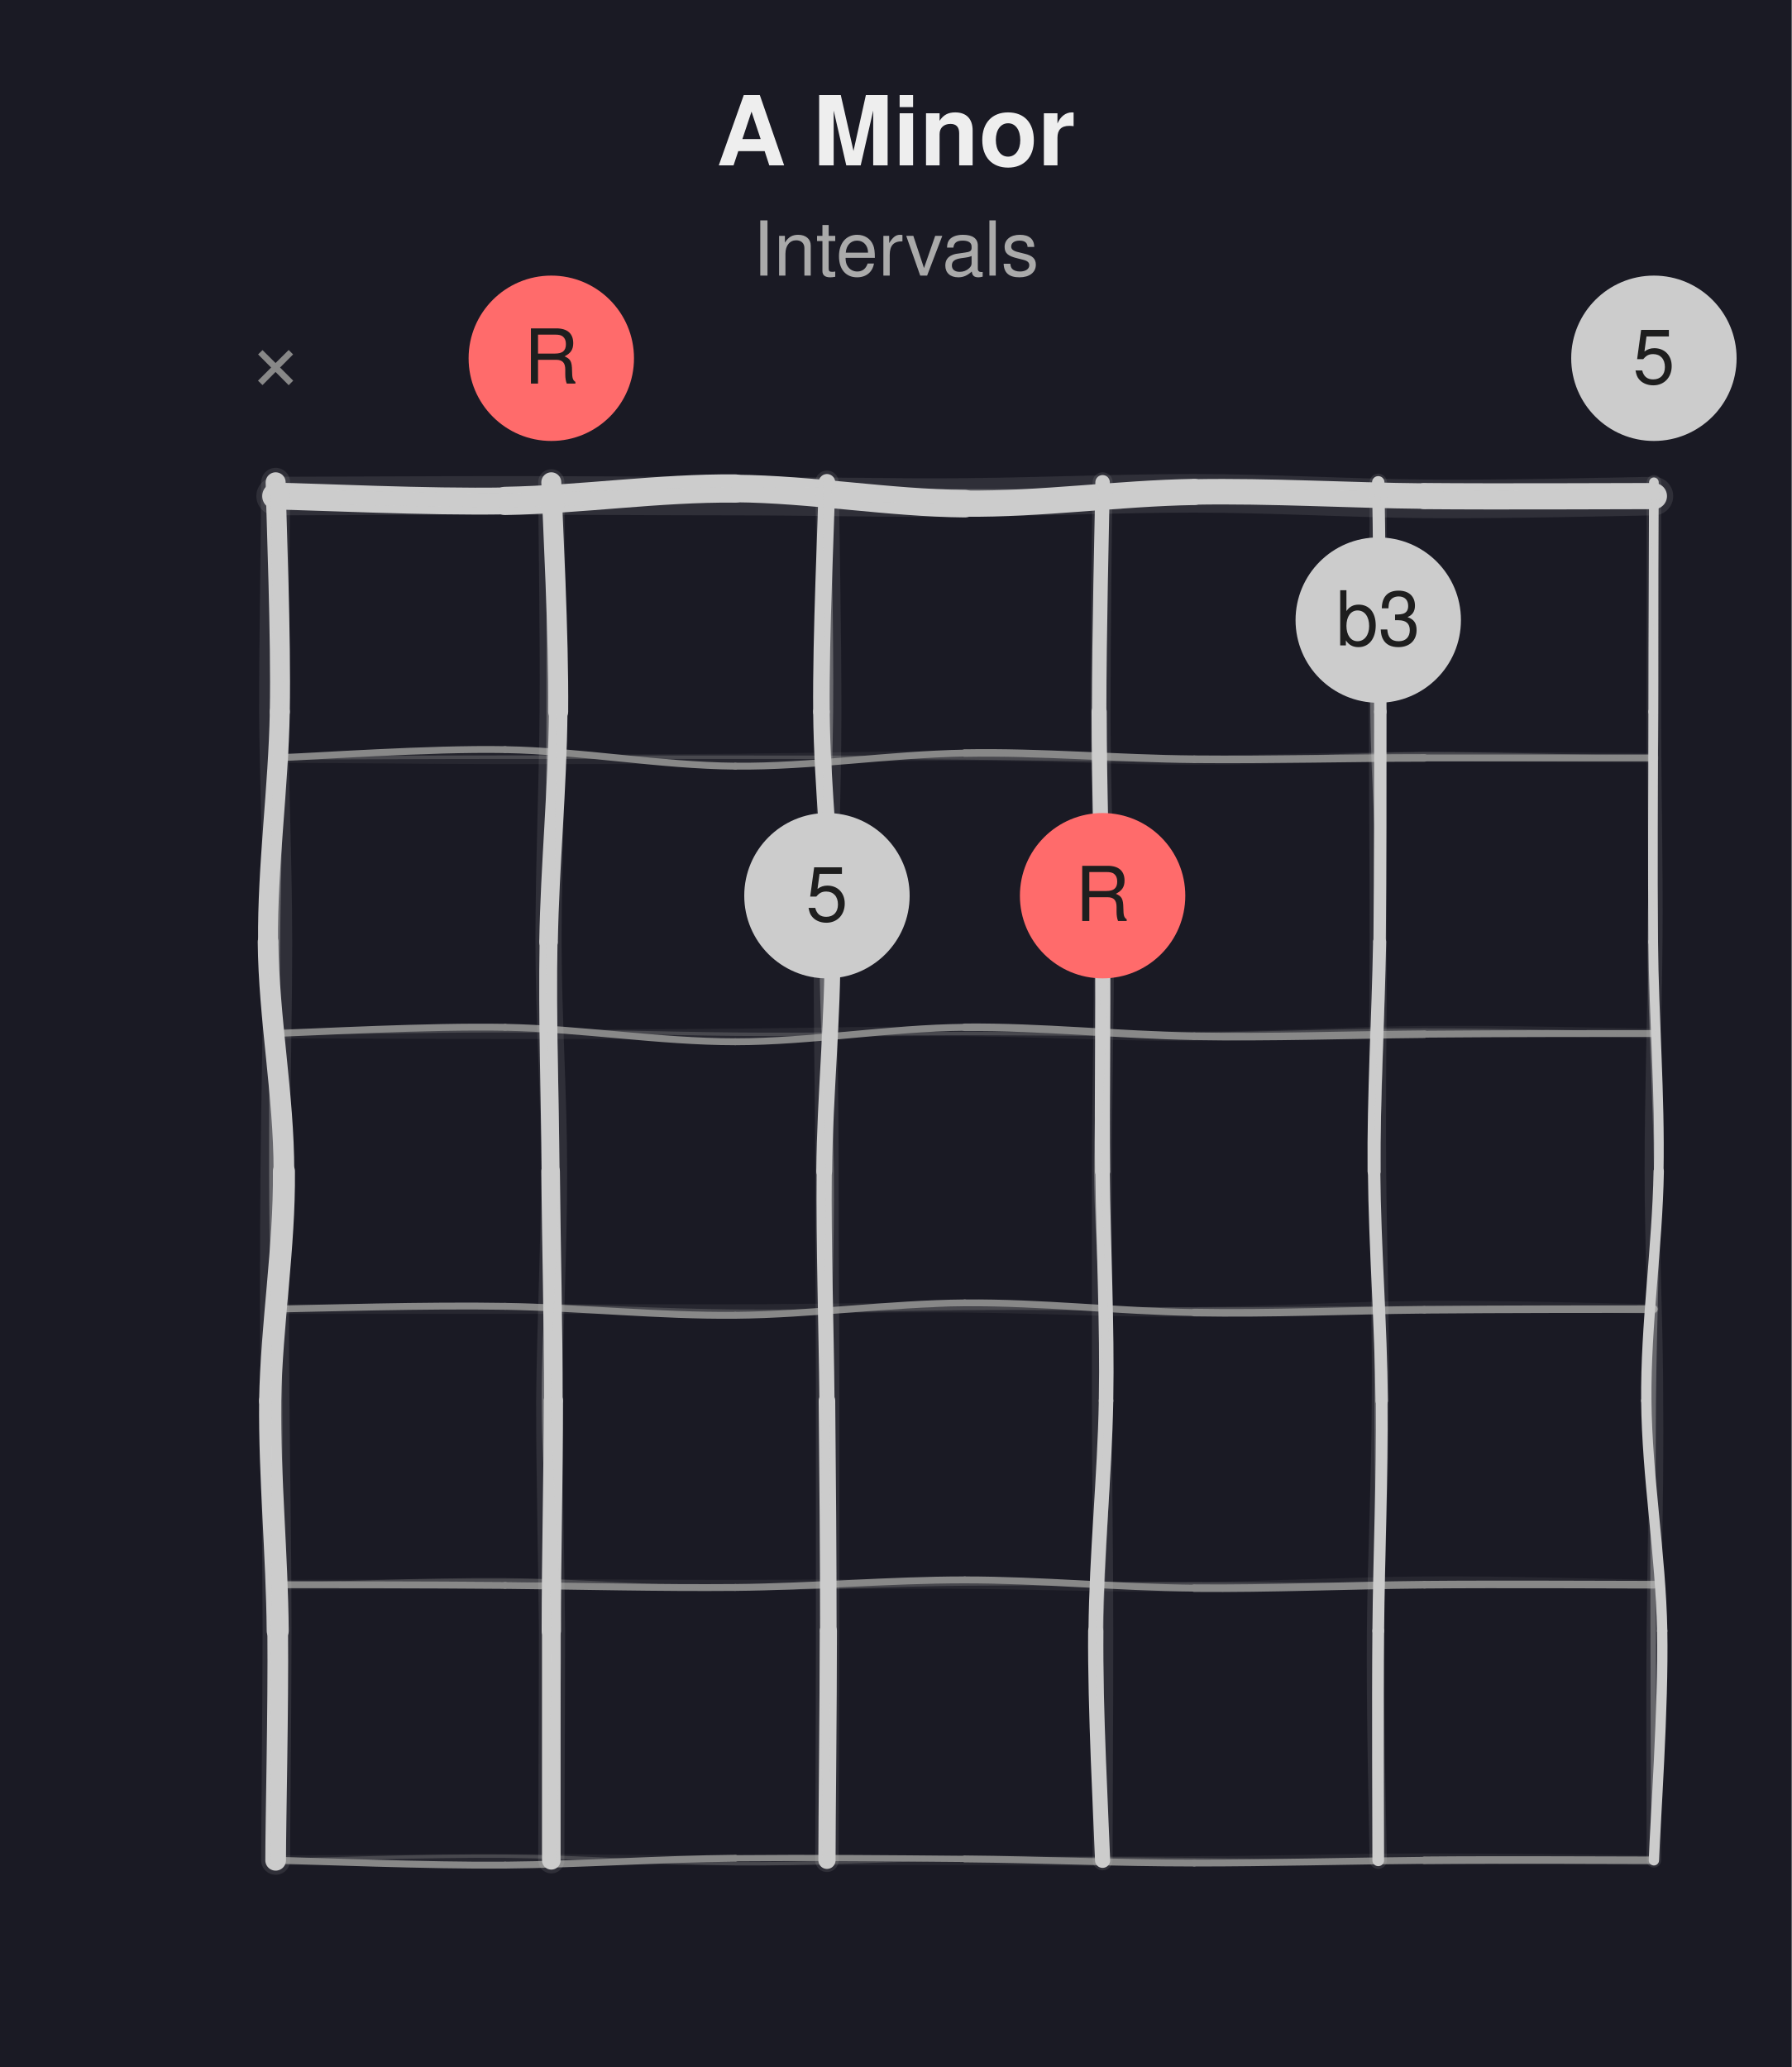
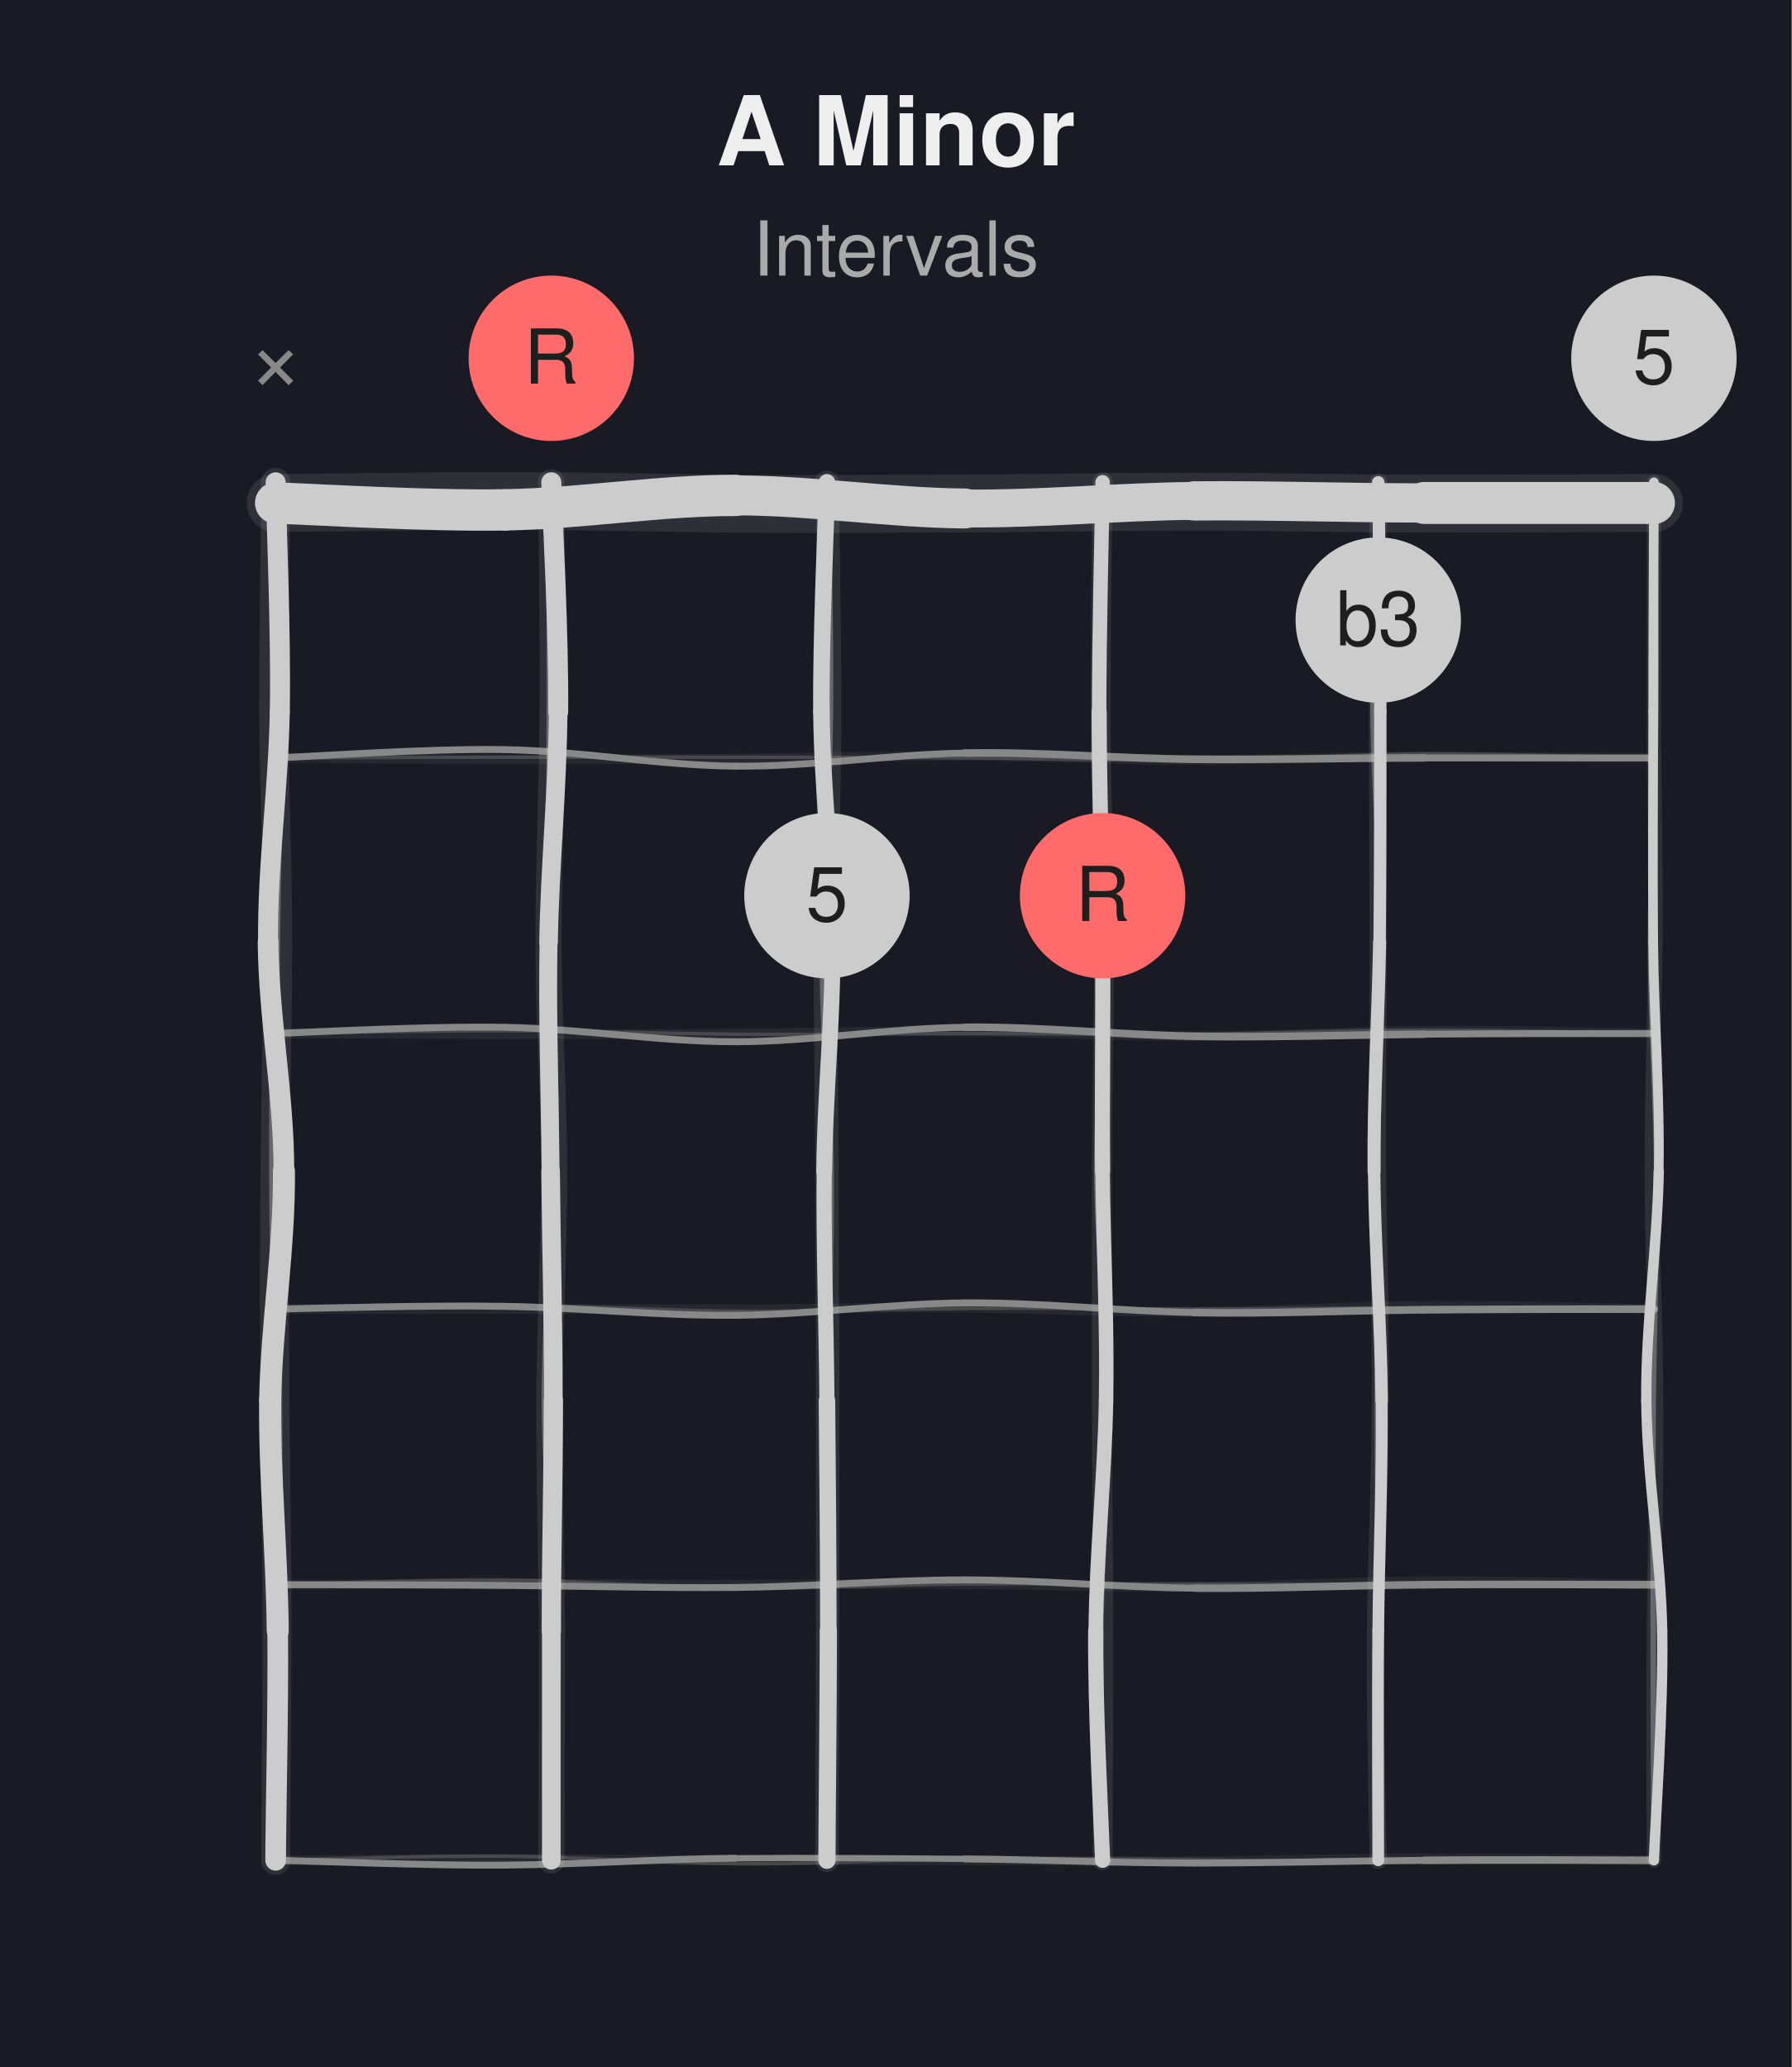
<svg xmlns="http://www.w3.org/2000/svg" width="260" height="300">
  <rect x="0" y="0" width="260" height="300" fill="#1a1a24" />
  <g>
-     <path stroke="#cccccc" stroke-width="5.6" stroke-linecap="round" d="M 40 72 C 45.5,72 62.2,71.9 73.3,71.9 C 84.4,71.9 95.6,72 106.7,72 C 117.8,72 128.9,72.3 140,72.2 C 151.1,72.1 162.2,71.6 173.3,71.6 C 184.4,71.6 195.6,72.3 206.7,72.4 C 217.8,72.5 234.4,72.1 240,72" fill="none" stroke-opacity="0.12" />
-     <path stroke="#cccccc" stroke-width="3.9" stroke-linecap="round" d="M 40,72 C 45.5,72.1 62.2,72.9 73.3,72.7" fill="none" />
-     <path stroke="#cccccc" stroke-width="4.1" stroke-linecap="round" d="M 73.3,72.7 C 84.4,72.5 95.6,70.8 106.7,70.9" fill="none" />
-     <path stroke="#cccccc" stroke-width="4" stroke-linecap="round" d="M 106.7,70.9 C 117.8,71 128.9,73 140,73.1" fill="none" />
-     <path stroke="#cccccc" stroke-width="3.8" stroke-linecap="round" d="M 140,73.1 C 151.1,73.2 162.2,71.6 173.3,71.4" fill="none" />
-     <path stroke="#cccccc" stroke-width="3.7" stroke-linecap="round" d="M 173.3,71.4 C 184.4,71.2 195.6,71.9 206.7,72" fill="none" />
-     <path stroke="#cccccc" stroke-width="3.8" stroke-linecap="round" d="M 206.7,72 C 217.8,72.1 234.4,72 240,72" fill="none" />
-     <path stroke="#cccccc" stroke-width="2" stroke-linecap="round" d="M 40 72 C 45.5,72.1 62.2,72.6 73.3,72.6 C 84.4,72.5 95.6,71.8 106.7,71.7 C 117.8,71.6 128.9,72 140,72 C 151.1,72 162.2,72 173.3,72 C 184.4,72 195.6,72.3 206.7,72.3 C 217.8,72.3 234.4,72 240,72" fill="none" stroke-opacity="0.35" />
+     <path stroke="#cccccc" stroke-width="8.4" stroke-linecap="round" d="M 40 73 C 45.5,73 62.2,72.7 73.3,72.7 C 84.4,72.7 95.6,73 106.7,73.1 C 117.8,73.2 128.9,73.1 140,73.1 C 151.1,73 162.2,72.8 173.3,72.8 C 184.4,72.8 195.6,73.1 206.7,73.1 C 217.8,73.1 234.4,73 240,73" fill="none" stroke-opacity="0.12" />
+     <path stroke="#cccccc" stroke-width="6" stroke-linecap="round" d="M 40,73 C 45.5,73.2 62.2,74.2 73.3,74" fill="none" />
+     <path stroke="#cccccc" stroke-width="6" stroke-linecap="round" d="M 73.3,74 C 84.4,73.8 95.6,71.9 106.7,71.9" fill="none" />
+     <path stroke="#cccccc" stroke-width="5.8" stroke-linecap="round" d="M 106.7,71.9 C 117.8,71.9 128.9,73.7 140,73.8" fill="none" />
+     <path stroke="#cccccc" stroke-width="5.5" stroke-linecap="round" d="M 140,73.8 C 151.1,73.9 162.2,72.8 173.3,72.7" fill="none" />
+     <path stroke="#cccccc" stroke-width="5.7" stroke-linecap="round" d="M 173.3,72.7 C 184.4,72.6 195.6,73 206.7,73" fill="none" />
+     <path stroke="#cccccc" stroke-width="6.1" stroke-linecap="round" d="M 206.7,73 C 217.8,73 234.4,73 240,73" fill="none" />
+     <path stroke="#cccccc" stroke-width="3" stroke-linecap="round" d="M 40 73 C 45.5,73 62.2,73 73.3,73 C 84.4,73 95.6,73.2 106.7,73.2 C 117.8,73.2 128.9,72.8 140,72.8 C 151.1,72.8 162.2,72.9 173.3,73 C 184.4,73.1 195.6,73.4 206.7,73.4 C 217.8,73.4 234.4,73.1 240,73" fill="none" stroke-opacity="0.35" />
  </g>
  <g>
    <path stroke="#888888" stroke-width="1.4" stroke-linecap="round" d="M 40 110 C 45.5,110 62.2,110.2 73.3,110.2 C 84.4,110.2 95.6,110.2 106.7,110.1 C 117.8,110 128.9,109.7 140,109.7 C 151.1,109.7 162.2,110.3 173.3,110.3 C 184.4,110.3 195.6,109.8 206.7,109.8 C 217.8,109.8 234.4,110 240,110" fill="none" stroke-opacity="0.12" />
    <path stroke="#888888" stroke-width="1" stroke-linecap="round" d="M 40,110 C 45.5,109.8 62.2,108.6 73.3,108.8" fill="none" />
    <path stroke="#888888" stroke-width="1" stroke-linecap="round" d="M 73.3,108.8 C 84.4,109 95.6,111.1 106.7,111.2" fill="none" />
    <path stroke="#888888" stroke-width="1" stroke-linecap="round" d="M 106.7,111.2 C 117.8,111.3 128.9,109.5 140,109.3" fill="none" />
    <path stroke="#888888" stroke-width="1.1" stroke-linecap="round" d="M 140,109.3 C 151.1,109.1 162.2,110.1 173.3,110.2" fill="none" />
    <path stroke="#888888" stroke-width="1.1" stroke-linecap="round" d="M 173.3,110.2 C 184.4,110.3 195.6,110 206.7,110" fill="none" />
    <path stroke="#888888" stroke-width="1" stroke-linecap="round" d="M 206.7,110 C 217.8,110 234.4,110 240,110" fill="none" />
    <path stroke="#888888" stroke-width="0.5" stroke-linecap="round" d="M 40 110 C 45.5,110 62.2,109.9 73.3,109.9 C 84.4,109.9 95.6,109.9 106.7,109.9 C 117.8,109.9 128.9,109.9 140,110 C 151.1,110.1 162.2,110.4 173.3,110.3 C 184.4,110.2 195.6,109.5 206.7,109.4 C 217.8,109.4 234.4,109.9 240,110" fill="none" stroke-opacity="0.35" />
  </g>
  <g>
    <path stroke="#888888" stroke-width="1.4" stroke-linecap="round" d="M 40 150 C 45.5,150 62.2,150.1 73.3,150.1 C 84.4,150.1 95.6,150.1 106.7,150 C 117.8,149.9 128.9,149.6 140,149.7 C 151.1,149.8 162.2,150.4 173.3,150.4 C 184.4,150.4 195.6,149.7 206.7,149.6 C 217.8,149.5 234.4,149.9 240,150" fill="none" stroke-opacity="0.12" />
    <path stroke="#888888" stroke-width="1" stroke-linecap="round" d="M 40,150 C 45.5,149.8 62.2,148.9 73.3,149.1" fill="none" />
    <path stroke="#888888" stroke-width="1" stroke-linecap="round" d="M 73.3,149.1 C 84.4,149.3 95.6,151.2 106.7,151.2" fill="none" />
    <path stroke="#888888" stroke-width="1" stroke-linecap="round" d="M 106.7,151.2 C 117.8,151.2 128.9,149.2 140,149.1" fill="none" />
    <path stroke="#888888" stroke-width="1.1" stroke-linecap="round" d="M 140,149.1 C 151.1,149 162.2,150.2 173.3,150.4" fill="none" />
    <path stroke="#888888" stroke-width="1.1" stroke-linecap="round" d="M 173.3,150.4 C 184.4,150.6 195.6,150.2 206.7,150.1" fill="none" />
    <path stroke="#888888" stroke-width="1" stroke-linecap="round" d="M 206.7,150.1 C 217.8,150 234.4,150 240,150" fill="none" />
    <path stroke="#888888" stroke-width="0.5" stroke-linecap="round" d="M 40 150 C 45.5,149.9 62.2,149.6 73.3,149.6 C 84.4,149.6 95.6,150 106.7,150.1 C 117.8,150.2 128.9,150 140,150 C 151.1,150 162.2,150.2 173.3,150.1 C 184.4,150 195.6,149.5 206.7,149.5 C 217.8,149.5 234.4,149.9 240,150" fill="none" stroke-opacity="0.35" />
  </g>
  <g>
    <path stroke="#888888" stroke-width="1.4" stroke-linecap="round" d="M 40 190 C 45.5,190 62.2,190 73.3,190 C 84.4,190 95.6,190 106.7,190 C 117.8,190 128.9,189.7 140,189.8 C 151.1,189.9 162.2,190.5 173.3,190.4 C 184.4,190.3 195.6,189.6 206.7,189.5 C 217.8,189.4 234.4,189.9 240,190" fill="none" stroke-opacity="0.12" />
    <path stroke="#888888" stroke-width="1" stroke-linecap="round" d="M 40,190 C 45.5,189.9 62.2,189.4 73.3,189.6" fill="none" />
    <path stroke="#888888" stroke-width="1" stroke-linecap="round" d="M 73.3,189.6 C 84.4,189.8 95.6,191 106.7,190.9" fill="none" />
    <path stroke="#888888" stroke-width="1" stroke-linecap="round" d="M 106.7,190.9 C 117.8,190.8 128.9,189.2 140,189.1" fill="none" />
    <path stroke="#888888" stroke-width="1" stroke-linecap="round" d="M 140,189.1 C 151.1,189 162.2,190.3 173.3,190.5" fill="none" />
    <path stroke="#888888" stroke-width="1.1" stroke-linecap="round" d="M 173.3,190.5 C 184.4,190.7 195.6,190.2 206.7,190.1" fill="none" />
    <path stroke="#888888" stroke-width="1.1" stroke-linecap="round" d="M 206.7,190.1 C 217.8,190 234.4,190 240,190" fill="none" />
    <path stroke="#888888" stroke-width="0.5" stroke-linecap="round" d="M 40 190 C 45.5,189.9 62.2,189.3 73.3,189.4 C 84.4,189.5 95.6,190.2 106.7,190.3 C 117.8,190.4 128.9,190 140,189.9 C 151.1,189.8 162.2,190 173.3,190 C 184.4,190 195.6,189.8 206.7,189.8 C 217.8,189.8 234.4,190 240,190" fill="none" stroke-opacity="0.35" />
  </g>
  <g>
    <path stroke="#888888" stroke-width="1.4" stroke-linecap="round" d="M 40 230 C 45.5,230 62.2,229.9 73.3,229.9 C 84.4,229.9 95.6,230 106.7,230 C 117.8,230 128.9,229.8 140,229.9 C 151.1,230 162.2,230.4 173.3,230.3 C 184.4,230.2 195.6,229.6 206.7,229.5 C 217.8,229.4 234.4,229.9 240,230" fill="none" stroke-opacity="0.12" />
    <path stroke="#888888" stroke-width="1" stroke-linecap="round" d="M 40,230 C 45.5,230 62.2,230 73.3,230.1" fill="none" />
    <path stroke="#888888" stroke-width="1" stroke-linecap="round" d="M 73.3,230.1 C 84.4,230.2 95.6,230.5 106.7,230.4" fill="none" />
    <path stroke="#888888" stroke-width="1" stroke-linecap="round" d="M 106.7,230.4 C 117.8,230.3 128.9,229.3 140,229.3" fill="none" />
    <path stroke="#888888" stroke-width="1" stroke-linecap="round" d="M 140,229.3 C 151.1,229.3 162.2,230.4 173.3,230.5" fill="none" />
    <path stroke="#888888" stroke-width="1.1" stroke-linecap="round" d="M 173.3,230.5 C 184.4,230.6 195.6,230.1 206.7,230" fill="none" />
    <path stroke="#888888" stroke-width="1.1" stroke-linecap="round" d="M 206.7,230 C 217.8,229.9 234.4,230 240,230" fill="none" />
    <path stroke="#888888" stroke-width="0.5" stroke-linecap="round" d="M 40 230 C 45.5,229.9 62.2,229.2 73.3,229.3 C 84.4,229.4 95.6,230.4 106.7,230.5 C 117.8,230.6 128.9,230 140,229.9 C 151.1,229.8 162.2,229.9 173.3,229.9 C 184.4,229.9 195.6,230 206.7,230 C 217.8,230 234.4,230 240,230" fill="none" stroke-opacity="0.35" />
  </g>
  <g>
    <path stroke="#888888" stroke-width="1.4" stroke-linecap="round" d="M 40 270 C 45.5,270 62.2,269.8 73.3,269.8 C 84.4,269.8 95.6,270 106.7,270 C 117.8,270 128.9,270 140,270 C 151.1,270 162.2,270.2 173.3,270.1 C 184.4,270.1 195.6,269.7 206.7,269.7 C 217.8,269.7 234.4,269.9 240,270" fill="none" stroke-opacity="0.12" />
    <path stroke="#888888" stroke-width="1" stroke-linecap="round" d="M 40,270 C 45.5,270.1 62.2,270.8 73.3,270.7" fill="none" />
    <path stroke="#888888" stroke-width="1" stroke-linecap="round" d="M 73.3,270.7 C 84.4,270.6 95.6,269.8 106.7,269.7" fill="none" />
    <path stroke="#888888" stroke-width="0.9" stroke-linecap="round" d="M 106.7,269.7 C 117.8,269.6 128.9,269.7 140,269.8" fill="none" />
    <path stroke="#888888" stroke-width="1" stroke-linecap="round" d="M 140,269.8 C 151.1,269.9 162.2,270.4 173.3,270.4" fill="none" />
    <path stroke="#888888" stroke-width="1" stroke-linecap="round" d="M 173.3,270.4 C 184.4,270.4 195.6,270.1 206.7,270" fill="none" />
    <path stroke="#888888" stroke-width="1.1" stroke-linecap="round" d="M 206.7,270 C 217.8,269.9 234.4,270 240,270" fill="none" />
    <path stroke="#888888" stroke-width="0.5" stroke-linecap="round" d="M 40 270 C 45.5,269.9 62.2,269.3 73.3,269.4 C 84.4,269.5 95.6,270.4 106.7,270.5 C 117.8,270.6 128.9,269.9 140,269.8 C 151.1,269.7 162.2,269.8 173.3,269.9 C 184.4,270 195.6,270.3 206.7,270.3 C 217.8,270.3 234.4,270.1 240,270" fill="none" stroke-opacity="0.35" />
  </g>
  <g>
    <path stroke="#cccccc" stroke-width="4.2" stroke-linecap="round" d="M 40 70 C 40,75.5 39.7,92.2 39.7,103.3 C 39.8,114.4 40.3,125.6 40.3,136.7 C 40.3,147.8 40,158.9 39.9,170 C 39.8,181.1 39.8,192.2 39.9,203.3 C 40,214.4 40.2,225.6 40.2,236.7 C 40.2,247.8 40,264.4 40,270" fill="none" stroke-opacity="0.12" />
    <path stroke="#cccccc" stroke-width="2.9" stroke-linecap="round" d="M 40,70 C 40.1,75.5 40.8,92.2 40.6,103.3" fill="none" />
    <path stroke="#cccccc" stroke-width="2.9" stroke-linecap="round" d="M 40.6,103.3 C 40.4,114.4 38.8,125.6 38.9,136.7" fill="none" />
    <path stroke="#cccccc" stroke-width="3" stroke-linecap="round" d="M 38.9,136.7 C 39,147.8 41.2,158.9 41.2,170" fill="none" />
    <path stroke="#cccccc" stroke-width="3.2" stroke-linecap="round" d="M 41.2,170 C 41.3,181.1 39.4,192.2 39.2,203.3" fill="none" />
    <path stroke="#cccccc" stroke-width="3.2" stroke-linecap="round" d="M 39.2,203.3 C 39.1,214.4 40.2,225.6 40.3,236.7" fill="none" />
    <path stroke="#cccccc" stroke-width="3" stroke-linecap="round" d="M 40.3,236.7 C 40.4,247.8 40,264.4 40,270" fill="none" />
    <path stroke="#cccccc" stroke-width="1.5" stroke-linecap="round" d="M 40 70 C 40.1,75.5 40.4,92.2 40.4,103.3 C 40.4,114.4 40,125.6 39.9,136.7 C 39.8,147.8 39.8,158.9 39.8,170 C 39.8,181.1 40.2,192.2 40.2,203.3 C 40.3,214.4 40.1,225.6 40.1,236.7 C 40.1,247.8 40,264.4 40,270" fill="none" stroke-opacity="0.35" />
  </g>
  <g>
    <path stroke="#cccccc" stroke-width="3.8" stroke-linecap="round" d="M 80 70 C 80,75.5 80.3,92.2 80.2,103.3 C 80.1,114.4 79.6,125.6 79.6,136.7 C 79.6,147.8 80.4,158.9 80.4,170 C 80.4,181.1 79.8,192.2 79.7,203.3 C 79.7,214.4 80,225.6 80.1,236.7 C 80.1,247.8 80,264.4 80,270" fill="none" stroke-opacity="0.12" />
    <path stroke="#cccccc" stroke-width="2.9" stroke-linecap="round" d="M 80,70 C 80.2,75.5 81.1,92.2 81,103.3" fill="none" />
    <path stroke="#cccccc" stroke-width="2.7" stroke-linecap="round" d="M 81,103.3 C 80.9,114.4 79.8,125.6 79.6,136.7" fill="none" />
    <path stroke="#cccccc" stroke-width="2.6" stroke-linecap="round" d="M 79.6,136.7 C 79.4,147.8 79.8,158.9 79.9,170" fill="none" />
    <path stroke="#cccccc" stroke-width="2.7" stroke-linecap="round" d="M 79.9,170 C 80,181.1 80.3,192.2 80.3,203.3" fill="none" />
    <path stroke="#cccccc" stroke-width="2.8" stroke-linecap="round" d="M 80.3,203.3 C 80.3,214.4 80,225.6 80,236.7" fill="none" />
    <path stroke="#cccccc" stroke-width="2.7" stroke-linecap="round" d="M 80,236.7 C 80,247.8 80,264.4 80,270" fill="none" />
    <path stroke="#cccccc" stroke-width="1.4" stroke-linecap="round" d="M 80 70 C 80,75.5 80,92.2 80,103.3 C 80,114.4 79.8,125.6 79.9,136.7 C 80,147.8 80.5,158.9 80.4,170 C 80.3,181.1 79.3,192.2 79.3,203.3 C 79.3,214.4 80.6,225.6 80.7,236.7 C 80.8,247.8 80.1,264.4 80,270" fill="none" stroke-opacity="0.35" />
  </g>
  <g>
    <path stroke="#cccccc" stroke-width="3.4" stroke-linecap="round" d="M 120 70 C 120.1,75.5 120.4,92.2 120.4,103.3 C 120.4,114.4 119.9,125.6 119.8,136.7 C 119.7,147.8 120,158.9 120,170 C 120,181.1 120.1,192.2 120.1,203.3 C 120.1,214.4 120.1,225.6 120.1,236.7 C 120.1,247.8 120,264.4 120,270" fill="none" stroke-opacity="0.12" />
    <path stroke="#cccccc" stroke-width="2.4" stroke-linecap="round" d="M 120,70 C 119.9,75.5 119.1,92.2 119.2,103.3" fill="none" />
    <path stroke="#cccccc" stroke-width="2.4" stroke-linecap="round" d="M 119.2,103.3 C 119.3,114.4 120.7,125.6 120.8,136.7" fill="none" />
    <path stroke="#cccccc" stroke-width="2.3" stroke-linecap="round" d="M 120.8,136.7 C 120.9,147.8 119.7,158.9 119.6,170" fill="none" />
    <path stroke="#cccccc" stroke-width="2.2" stroke-linecap="round" d="M 119.6,170 C 119.5,181.1 119.9,192.2 120,203.3" fill="none" />
    <path stroke="#cccccc" stroke-width="2.4" stroke-linecap="round" d="M 120,203.3 C 120.1,214.4 120.2,225.6 120.2,236.7" fill="none" />
    <path stroke="#cccccc" stroke-width="2.5" stroke-linecap="round" d="M 120.2,236.7 C 120.2,247.8 120,264.4 120,270" fill="none" />
    <path stroke="#cccccc" stroke-width="1.2" stroke-linecap="round" d="M 120 70 C 120,75.5 120.4,92.2 120.3,103.3 C 120.2,114.4 119.5,125.6 119.5,136.7 C 119.5,147.8 120.3,158.9 120.4,170 C 120.5,181.1 120,192.2 119.9,203.3 C 119.8,214.4 119.7,225.6 119.7,236.7 C 119.7,247.8 120,264.4 120,270" fill="none" stroke-opacity="0.35" />
  </g>
  <g>
    <path stroke="#cccccc" stroke-width="2.9" stroke-linecap="round" d="M 160 70 C 159.9,75.5 159.7,92.2 159.7,103.3 C 159.7,114.4 160.2,125.6 160.2,136.7 C 160.2,147.8 159.9,158.9 159.9,170 C 159.9,181.1 159.9,192.2 159.9,203.3 C 159.9,214.4 160.1,225.6 160.1,236.7 C 160.1,247.8 160,264.4 160,270" fill="none" stroke-opacity="0.12" />
    <path stroke="#cccccc" stroke-width="2.1" stroke-linecap="round" d="M 160,70 C 159.9,75.5 159.5,92.2 159.5,103.3" fill="none" />
    <path stroke="#cccccc" stroke-width="2.2" stroke-linecap="round" d="M 159.5,103.3 C 159.5,114.4 159.9,125.6 160,136.7" fill="none" />
    <path stroke="#cccccc" stroke-width="2.2" stroke-linecap="round" d="M 160,136.7 C 160.1,147.8 159.9,158.9 160,170" fill="none" />
    <path stroke="#cccccc" stroke-width="2.1" stroke-linecap="round" d="M 160,170 C 160.1,181.1 160.7,192.2 160.5,203.3" fill="none" />
    <path stroke="#cccccc" stroke-width="2.1" stroke-linecap="round" d="M 160.5,203.3 C 160.3,214.4 159.1,225.6 159,236.7" fill="none" />
    <path stroke="#cccccc" stroke-width="2.2" stroke-linecap="round" d="M 159,236.7 C 158.9,247.8 159.8,264.4 160,270" fill="none" />
    <path stroke="#cccccc" stroke-width="1.1" stroke-linecap="round" d="M 160 70 C 160,75.5 159.8,92.2 159.9,103.3 C 160,114.4 160.5,125.6 160.4,136.7 C 160.3,147.8 159.3,158.9 159.3,170 C 159.4,181.1 160.6,192.2 160.7,203.3 C 160.8,214.4 159.7,225.6 159.6,236.7 C 159.5,247.8 159.9,264.4 160,270" fill="none" stroke-opacity="0.35" />
  </g>
  <g>
    <path stroke="#cccccc" stroke-width="2.5" stroke-linecap="round" d="M 200 70 C 200,75.5 199.9,92.2 199.9,103.3 C 199.9,114.4 200,125.6 200,136.7 C 200,147.8 199.8,158.9 199.9,170 C 200,181.1 200.4,192.2 200.3,203.3 C 200.3,214.4 199.7,225.6 199.6,236.7 C 199.5,247.8 199.9,264.4 200,270" fill="none" stroke-opacity="0.12" />
    <path stroke="#cccccc" stroke-width="1.8" stroke-linecap="round" d="M 200,70 C 200.1,75.5 200.3,92.2 200.3,103.3" fill="none" />
    <path stroke="#cccccc" stroke-width="1.8" stroke-linecap="round" d="M 200.3,103.3 C 200.3,114.4 200.3,125.6 200.2,136.7" fill="none" />
    <path stroke="#cccccc" stroke-width="1.9" stroke-linecap="round" d="M 200.2,136.7 C 200,147.8 199.3,158.9 199.4,170" fill="none" />
    <path stroke="#cccccc" stroke-width="1.8" stroke-linecap="round" d="M 199.4,170 C 199.5,181.1 200.4,192.2 200.5,203.3" fill="none" />
    <path stroke="#cccccc" stroke-width="1.7" stroke-linecap="round" d="M 200.5,203.3 C 200.6,214.4 200.1,225.6 200,236.7" fill="none" />
    <path stroke="#cccccc" stroke-width="1.7" stroke-linecap="round" d="M 200,236.7 C 199.9,247.8 200,264.4 200,270" fill="none" />
    <path stroke="#cccccc" stroke-width="0.9" stroke-linecap="round" d="M 200 70 C 199.9,75.5 199.2,92.2 199.3,103.3 C 199.4,114.4 200.4,125.6 200.5,136.7 C 200.6,147.8 199.9,158.9 199.8,170 C 199.7,181.1 199.9,192.2 199.9,203.3 C 199.9,214.4 200.1,225.6 200.1,236.7 C 200.1,247.8 200,264.4 200,270" fill="none" stroke-opacity="0.35" />
  </g>
  <g>
    <path stroke="#cccccc" stroke-width="2.1" stroke-linecap="round" d="M 240 70 C 240,75.5 240,92.2 240,103.3 C 240,114.4 240.3,125.6 240.2,136.7 C 240.1,147.8 239.7,158.9 239.7,170 C 239.7,181.1 240.3,192.2 240.3,203.3 C 240.4,214.4 240.1,225.6 240,236.7 C 239.9,247.8 240,264.4 240,270" fill="none" stroke-opacity="0.12" />
    <path stroke="#cccccc" stroke-width="1.4" stroke-linecap="round" d="M 240,70 C 240,75.5 239.9,92.2 239.9,103.3" fill="none" />
    <path stroke="#cccccc" stroke-width="1.4" stroke-linecap="round" d="M 239.9,103.3 C 239.9,114.4 239.8,125.6 239.9,136.7" fill="none" />
    <path stroke="#cccccc" stroke-width="1.4" stroke-linecap="round" d="M 239.9,136.7 C 240,147.8 240.9,158.9 240.7,170" fill="none" />
    <path stroke="#cccccc" stroke-width="1.5" stroke-linecap="round" d="M 240.7,170 C 240.5,181.1 238.8,192.2 238.9,203.3" fill="none" />
    <path stroke="#cccccc" stroke-width="1.5" stroke-linecap="round" d="M 238.9,203.3 C 239,214.4 241,225.6 241.2,236.7" fill="none" />
    <path stroke="#cccccc" stroke-width="1.5" stroke-linecap="round" d="M 241.2,236.7 C 241.4,247.8 240.2,264.4 240,270" fill="none" />
    <path stroke="#cccccc" stroke-width="0.8" stroke-linecap="round" d="M 240 70 C 240.1,75.5 240.4,92.2 240.3,103.3 C 240.2,114.4 239.5,125.6 239.5,136.7 C 239.5,147.8 240.3,158.9 240.4,170 C 240.5,181.1 240,192.2 239.9,203.3 C 239.8,214.4 239.9,225.6 239.9,236.7 C 239.9,247.8 240,264.4 240,270" fill="none" stroke-opacity="0.35" />
  </g>
  <text x="130" y="24" text-anchor="middle" dominant-baseline="auto" fill="#eeeeee" font-family="Helvetica, Arial, sans-serif" font-size="14" font-weight="bold">A Minor</text>
  <text x="130" y="40" text-anchor="middle" dominant-baseline="auto" fill="#aaaaaa" font-family="Helvetica, Arial, sans-serif" font-size="11">Intervals</text>
  <text x="40" y="52" text-anchor="middle" dominant-baseline="middle" fill="#888888" font-family="Helvetica, Arial, sans-serif" font-size="13">×</text>
  <circle cx="80" cy="52" r="12" fill="#ff6b6b" />
  <text x="80" y="52" text-anchor="middle" dominant-baseline="middle" fill="#1e1e1e" font-family="Helvetica, Arial, sans-serif" font-size="11">R</text>
  <circle cx="240" cy="52" r="12" fill="#cccccc" />
  <text x="240" y="52" text-anchor="middle" dominant-baseline="middle" fill="#1e1e1e" font-family="Helvetica, Arial, sans-serif" font-size="11">5</text>
  <circle cx="120" cy="130" r="12" fill="#cccccc" />
  <text x="120" y="130" text-anchor="middle" dominant-baseline="middle" fill="#1e1e1e" font-family="Helvetica, Arial, sans-serif" font-size="11">5</text>
  <circle cx="160" cy="130" r="12" fill="#ff6b6b" />
  <text x="160" y="130" text-anchor="middle" dominant-baseline="middle" fill="#1e1e1e" font-family="Helvetica, Arial, sans-serif" font-size="11">R</text>
  <circle cx="200" cy="90" r="12" fill="#cccccc" />
  <text x="200" y="90" text-anchor="middle" dominant-baseline="middle" fill="#1e1e1e" font-family="Helvetica, Arial, sans-serif" font-size="11">b3</text>
</svg>
